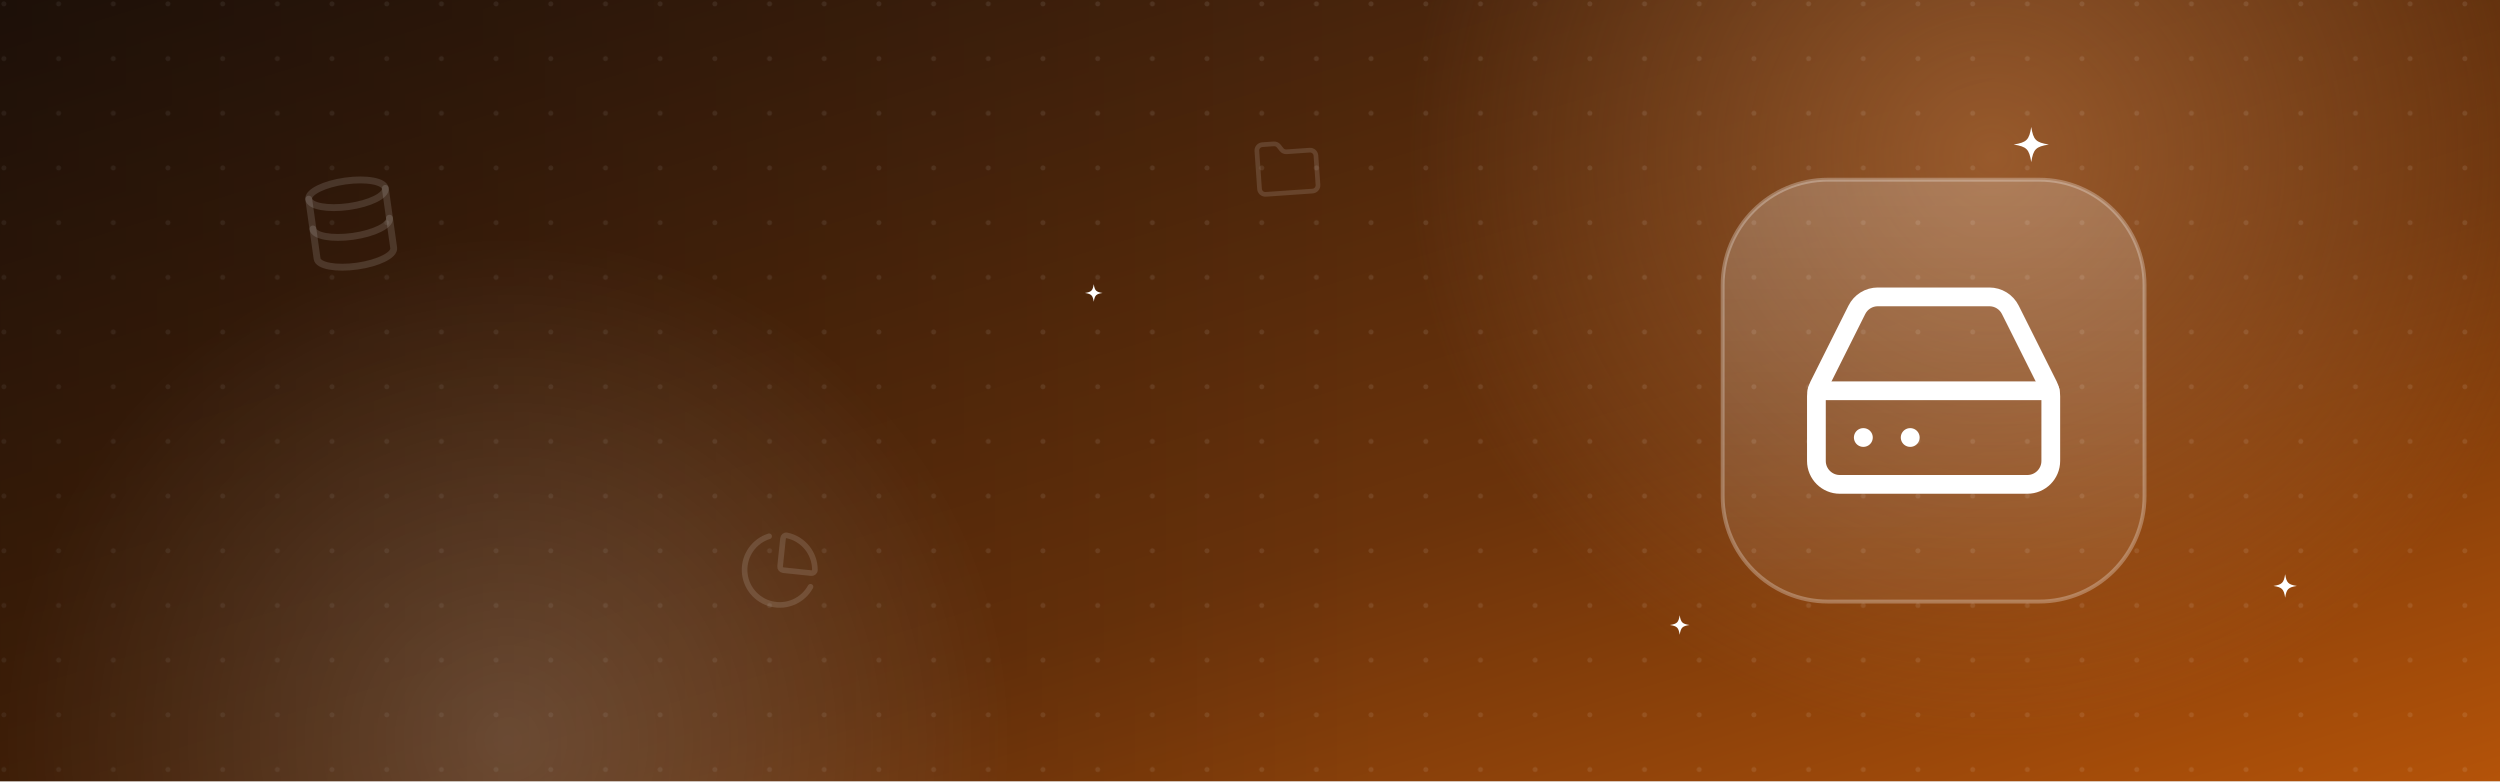
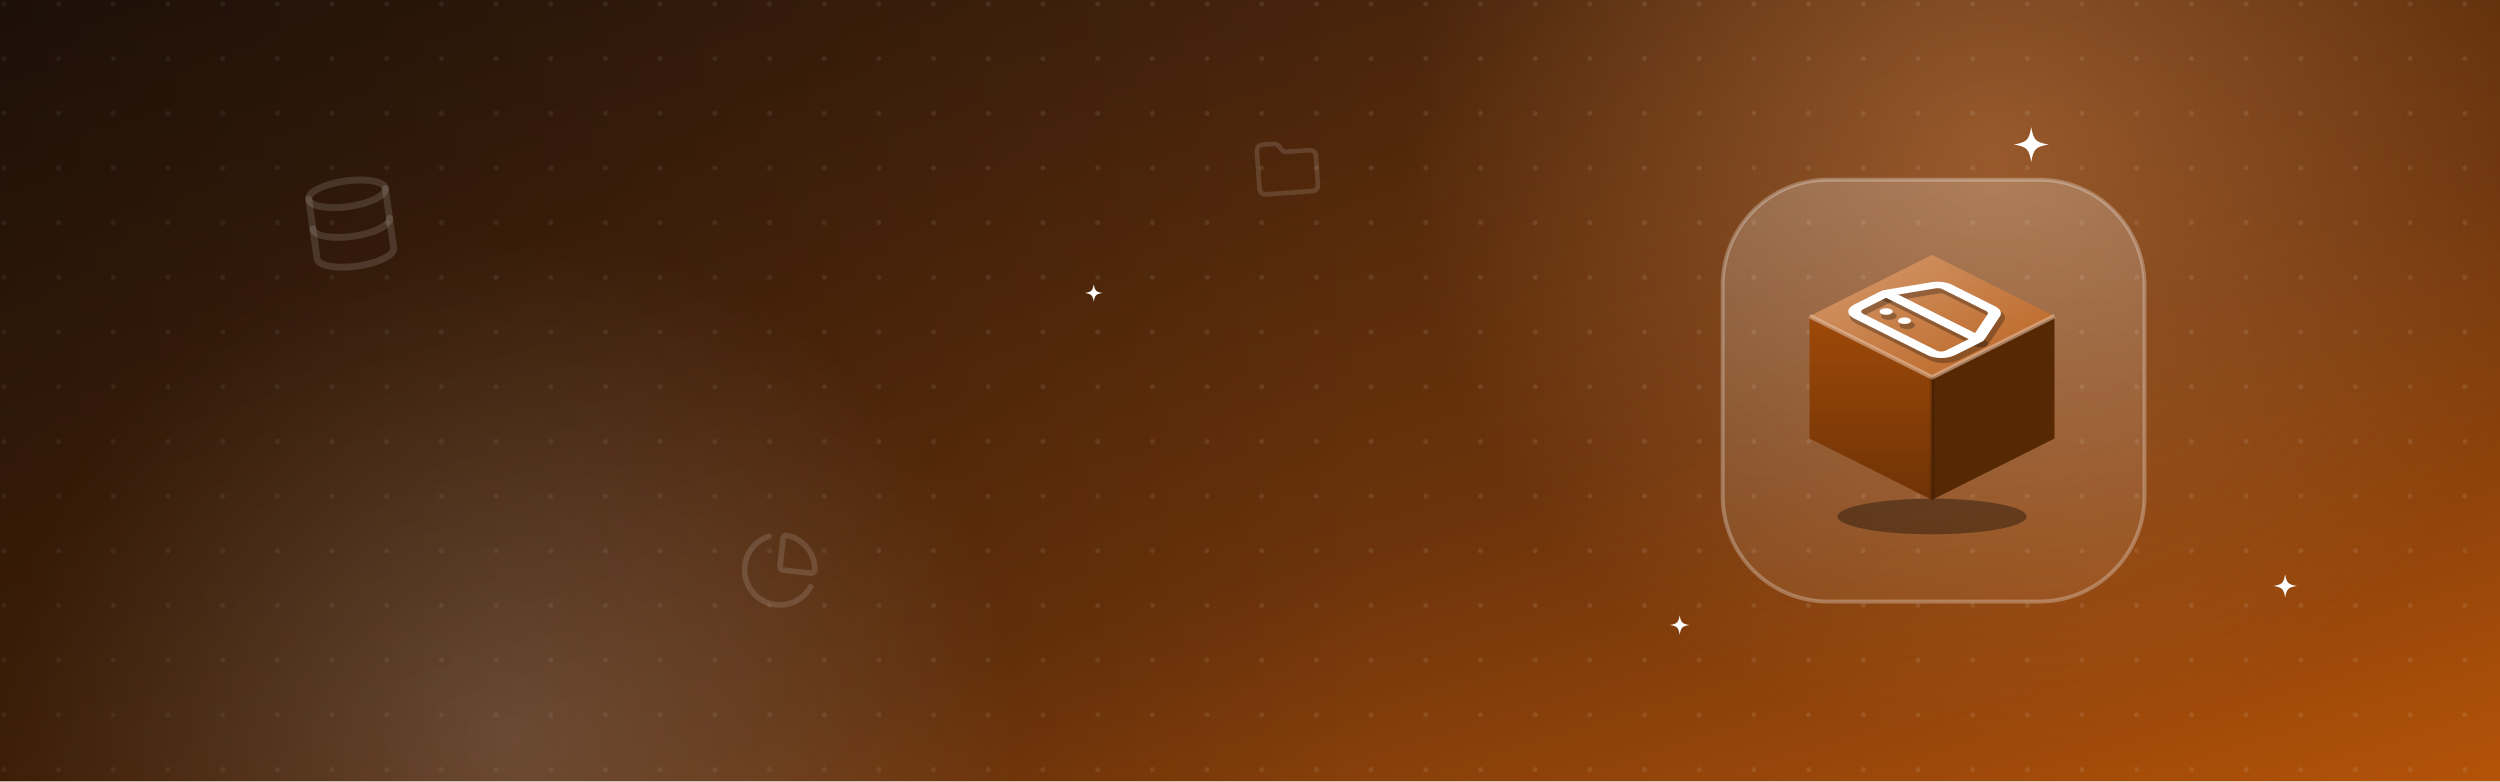
<svg xmlns="http://www.w3.org/2000/svg" viewBox="0 0 1280 400" role="img" aria-hidden="true">
  <defs>
    <linearGradient id="bg" x1="0" y1="0" x2="1" y2="1">
      <stop offset="0" stop-color="#2c180c" />
      <stop offset=".62" stop-color="#6b330b" />
      <stop offset="1" stop-color="#b45309" />
    </linearGradient>
    <radialGradient id="o1">
      <stop offset="0" stop-color="#c77e47" stop-opacity=".55" />
      <stop offset="1" stop-color="#c77e47" stop-opacity="0" />
    </radialGradient>
    <radialGradient id="o2">
      <stop offset="0" stop-color="#ffffff" stop-opacity=".22" />
      <stop offset="1" stop-color="#ffffff" stop-opacity="0" />
    </radialGradient>
    <pattern id="dots" width="28" height="28" patternUnits="userSpaceOnUse">
      <circle cx="2" cy="2" r="1.3" fill="#ffffff" fill-opacity=".09" />
    </pattern>
    <linearGradient id="glass" x1="0" y1="0" x2="0" y2="1">
      <stop offset="0" stop-color="#ffffff" stop-opacity=".22" />
      <stop offset="1" stop-color="#ffffff" stop-opacity=".06" />
    </linearGradient>
    <linearGradient id="fade" x1="0" y1="0" x2="1" y2="0">
      <stop offset="0" stop-color="#000" stop-opacity=".35" />
      <stop offset=".55" stop-color="#000" stop-opacity="0" />
    </linearGradient>
+     <linearGradient id="bbt" x1="0" y1="0" x2="1" y2="1">
+       <stop offset="0" stop-color="#d49b70" />
+       <stop offset="1" stop-color="#ba611d" />
+     </linearGradient>
+     <linearGradient id="bbl" x1="0" y1="0" x2="0" y2="1">
+       <stop offset="0" stop-color="#9e4908" />
+       <stop offset="1" stop-color="#703306" />
+     </linearGradient>
+     <linearGradient id="bbsh" x1="0" y1="0" x2="1" y2="0">
+       <stop offset="0" stop-color="#fff" stop-opacity="0" />
+       <stop offset=".5" stop-color="#fff" stop-opacity=".55" />
+       <stop offset="1" stop-color="#fff" stop-opacity="0" />
+     </linearGradient>
+     <clipPath id="bbc">
+       <path d="M32 10 L54 21 L32 32 L10 21 Z" />
+     </clipPath>
  </defs>
  <style>.b1,.b2,.f,.s,.k{transform-box:fill-box;transform-origin:50% 50%}
@keyframes b1{to{transform:translate(-90px,40px) scale(1.15)}}@keyframes b2{to{transform:translate(70px,-30px) scale(.9)}}
@keyframes f{0%,100%{transform:translateY(0)}50%{transform:translateY(-10px)}}
@keyframes s{0%,100%{opacity:.25;transform:scale(.5) rotate(0)}50%{opacity:.95;transform:scale(1) rotate(45deg)}}
@keyframes k{0%,100%{transform:translateY(0)}50%{transform:translateY(-6px)}}
.b1{animation:b1 16s ease-in-out infinite alternate}.b2{animation:b2 19s ease-in-out infinite alternate}
.f{animation:f 9s ease-in-out infinite}.f1{animation-duration:11s;animation-delay:-3s}.f2{animation-duration:13s;animation-delay:-6s}
.s{animation:s 3.4s ease-in-out infinite}.k{animation:k 6s ease-in-out infinite}
- @media (prefers-reduced-motion:reduce){.b1,.b2,.f,.s,.k{animation:none!important}}</style>
+ @media (prefers-reduced-motion:reduce){.b1,.b2,.f,.s,.k{animation:none!important}}.bbbob,.bbshadow{transform-box:fill-box;transform-origin:50% 50%}@keyframes bbb{0%,100%{transform:translateY(0)}50%{transform:translateY(-2.2px)}}@keyframes bbsd{0%,100%{transform:scaleX(1);opacity:.35}50%{transform:scaleX(.86);opacity:.22}}@keyframes bbs{0%,55%{transform:translateX(0)}100%{transform:translateX(78px)}}@keyframes bbg{0%,100%{opacity:.9}50%{opacity:1}}.bbbob{animation:bbb 4.2s ease-in-out infinite}.bbshadow{animation:bbsd 4.2s ease-in-out infinite}.bbshine{animation:bbs 5.5s ease-in-out infinite}.bbglow{animation:bbg 4.2s ease-in-out infinite}</style>
  <rect width="1280" height="400" fill="url(#bg)" />
  <circle class="b1" cx="1020" cy="80" r="300" fill="url(#o1)" />
  <circle class="b2" cx="260" cy="380" r="260" fill="url(#o2)" />
  <rect width="1280" height="400" fill="url(#dots)" />
  <rect width="1280" height="400" fill="url(#fade)" />
  <g transform="translate(150 92) rotate(-8) scale(2.2)">
    <g class="f f0" fill="none" stroke="#ffffff" stroke-opacity=".13" stroke-width="1.6" stroke-linecap="round" stroke-linejoin="round">
      <ellipse cx="12" cy="5" rx="9" ry="3" />
      <path d="M3 5V19A9 3 0 0 0 21 19V5" />
      <path d="M3 12A9 3 0 0 0 21 12" />
    </g>
  </g>
  <g transform="translate(380 268) rotate(6) scale(1.8)">
    <g class="f f1" fill="none" stroke="#ffffff" stroke-opacity=".13" stroke-width="1.6" stroke-linecap="round" stroke-linejoin="round">
      <path d="M21 12c.552 0 1.005-.449.95-.998a10 10 0 0 0-8.953-8.951c-.55-.055-.998.398-.998.95v8a1 1 0 0 0 1 1z" />
      <path d="M21.21 15.89A10 10 0 1 1 8 2.83" />
    </g>
  </g>
  <g transform="translate(640 70) rotate(-4) scale(1.5)">
    <g class="f f2" fill="none" stroke="#ffffff" stroke-opacity=".13" stroke-width="1.6" stroke-linecap="round" stroke-linejoin="round">
      <path d="M20 20a2 2 0 0 0 2-2V8a2 2 0 0 0-2-2h-7.9a2 2 0 0 1-1.69-.9L9.6 3.9A2 2 0 0 0 7.93 3H4a2 2 0 0 0-2 2v13a2 2 0 0 0 2 2Z" />
    </g>
  </g>
  <g class="k">
    <rect x="882" y="92" width="216" height="216" rx="54" fill="url(#glass)" stroke="#ffffff" stroke-opacity=".28" stroke-width="2" />
-     <g transform="translate(918 128) scale(6)" fill="none" stroke="#ffffff" stroke-width="1.6" stroke-linecap="round" stroke-linejoin="round">
-       <path d="M10 16h.01" />
-       <path d="M2.212 11.577a2 2 0 0 0-.212.896V18a2 2 0 0 0 2 2h16a2 2 0 0 0 2-2v-5.527a2 2 0 0 0-.212-.896L18.55 5.11A2 2 0 0 0 16.76 4H7.24a2 2 0 0 0-1.79 1.11z" />
-       <path d="M21.946 12.013H2.054" />
-       <path d="M6 16h.01" />
+     <g transform="translate(898 102) scale(2.85)">
+       <g class="bbbob">
+         <ellipse cx="32" cy="57" rx="17" ry="3.2" fill="#000" opacity=".35" class="bbshadow" />
+         <path d="M10 21 L32 32 V54 L10 43 Z" fill="url(#bbl)" />
+         <path d="M54 21 L32 32 V54 L54 43 Z" fill="#562804" />
+         <path d="M32 10 L54 21 L32 32 L10 21 Z" fill="url(#bbt)" />
+         <path d="M10 21 L32 32 L54 21" fill="none" stroke="#e5c3a9" stroke-opacity=".55" stroke-width=".8" stroke-linejoin="round" />
+         <path d="M32 32 V54" stroke="#000" stroke-opacity=".18" stroke-width=".8" />
+         <g clip-path="url(#bbc)">
+           <rect class="bbshine" x="-14" y="6" width="14" height="30" fill="url(#bbsh)" transform="skewX(-25)" />
+         </g>
+         <g transform="translate(.5 .8)">
+           <g transform="matrix(0.825 0.4125 -0.825 0.4125 32 11.100)" fill="none" stroke="#000" stroke-opacity=".28" stroke-width="2.4" stroke-linecap="round" stroke-linejoin="round">
+             <path d="M10 16h.01" />
+             <path d="M2.212 11.577a2 2 0 0 0-.212.896V18a2 2 0 0 0 2 2h16a2 2 0 0 0 2-2v-5.527a2 2 0 0 0-.212-.896L18.55 5.11A2 2 0 0 0 16.76 4H7.24a2 2 0 0 0-1.79 1.11z" />
+             <path d="M21.946 12.013H2.054" />
+             <path d="M6 16h.01" />
+           </g>
+         </g>
+         <g class="bbglow" transform="matrix(0.825 0.4125 -0.825 0.4125 32 11.100)" fill="none" stroke="#fff" stroke-width="2" stroke-linecap="round" stroke-linejoin="round">
+           <path d="M10 16h.01" />
+           <path d="M2.212 11.577a2 2 0 0 0-.212.896V18a2 2 0 0 0 2 2h16a2 2 0 0 0 2-2v-5.527a2 2 0 0 0-.212-.896L18.55 5.11A2 2 0 0 0 16.76 4H7.24a2 2 0 0 0-1.79 1.11z" />
+           <path d="M21.946 12.013H2.054" />
+           <path d="M6 16h.01" />
+         </g>
+       </g>
    </g>
  </g>
  <g transform="translate(1040 74) scale(0.9)">
    <path class="s" style="animation-delay:0s" d="M0 -10 C1.2 -2.6 2.6 -1.2 10 0 C2.6 1.2 1.2 2.6 0 10 C-1.2 2.6 -2.6 1.2 -10 0 C-2.6 -1.2 -1.2 -2.6 0 -10Z" fill="#ffffff" />
  </g>
  <g transform="translate(1170 300) scale(0.6)">
    <path class="s" style="animation-delay:1.1s" d="M0 -10 C1.2 -2.6 2.6 -1.2 10 0 C2.6 1.2 1.2 2.6 0 10 C-1.2 2.6 -2.6 1.2 -10 0 C-2.6 -1.2 -1.2 -2.6 0 -10Z" fill="#ffffff" />
  </g>
  <g transform="translate(860 320) scale(0.5)">
    <path class="s" style="animation-delay:2.2s" d="M0 -10 C1.2 -2.6 2.6 -1.2 10 0 C2.6 1.2 1.2 2.6 0 10 C-1.2 2.6 -2.6 1.2 -10 0 C-2.6 -1.2 -1.2 -2.6 0 -10Z" fill="#ffffff" />
  </g>
  <g transform="translate(560 150) scale(0.45)">
    <path class="s" style="animation-delay:0.6s" d="M0 -10 C1.2 -2.6 2.6 -1.2 10 0 C2.6 1.2 1.2 2.6 0 10 C-1.2 2.6 -2.6 1.2 -10 0 C-2.6 -1.2 -1.2 -2.6 0 -10Z" fill="#ffffff" />
  </g>
</svg>
